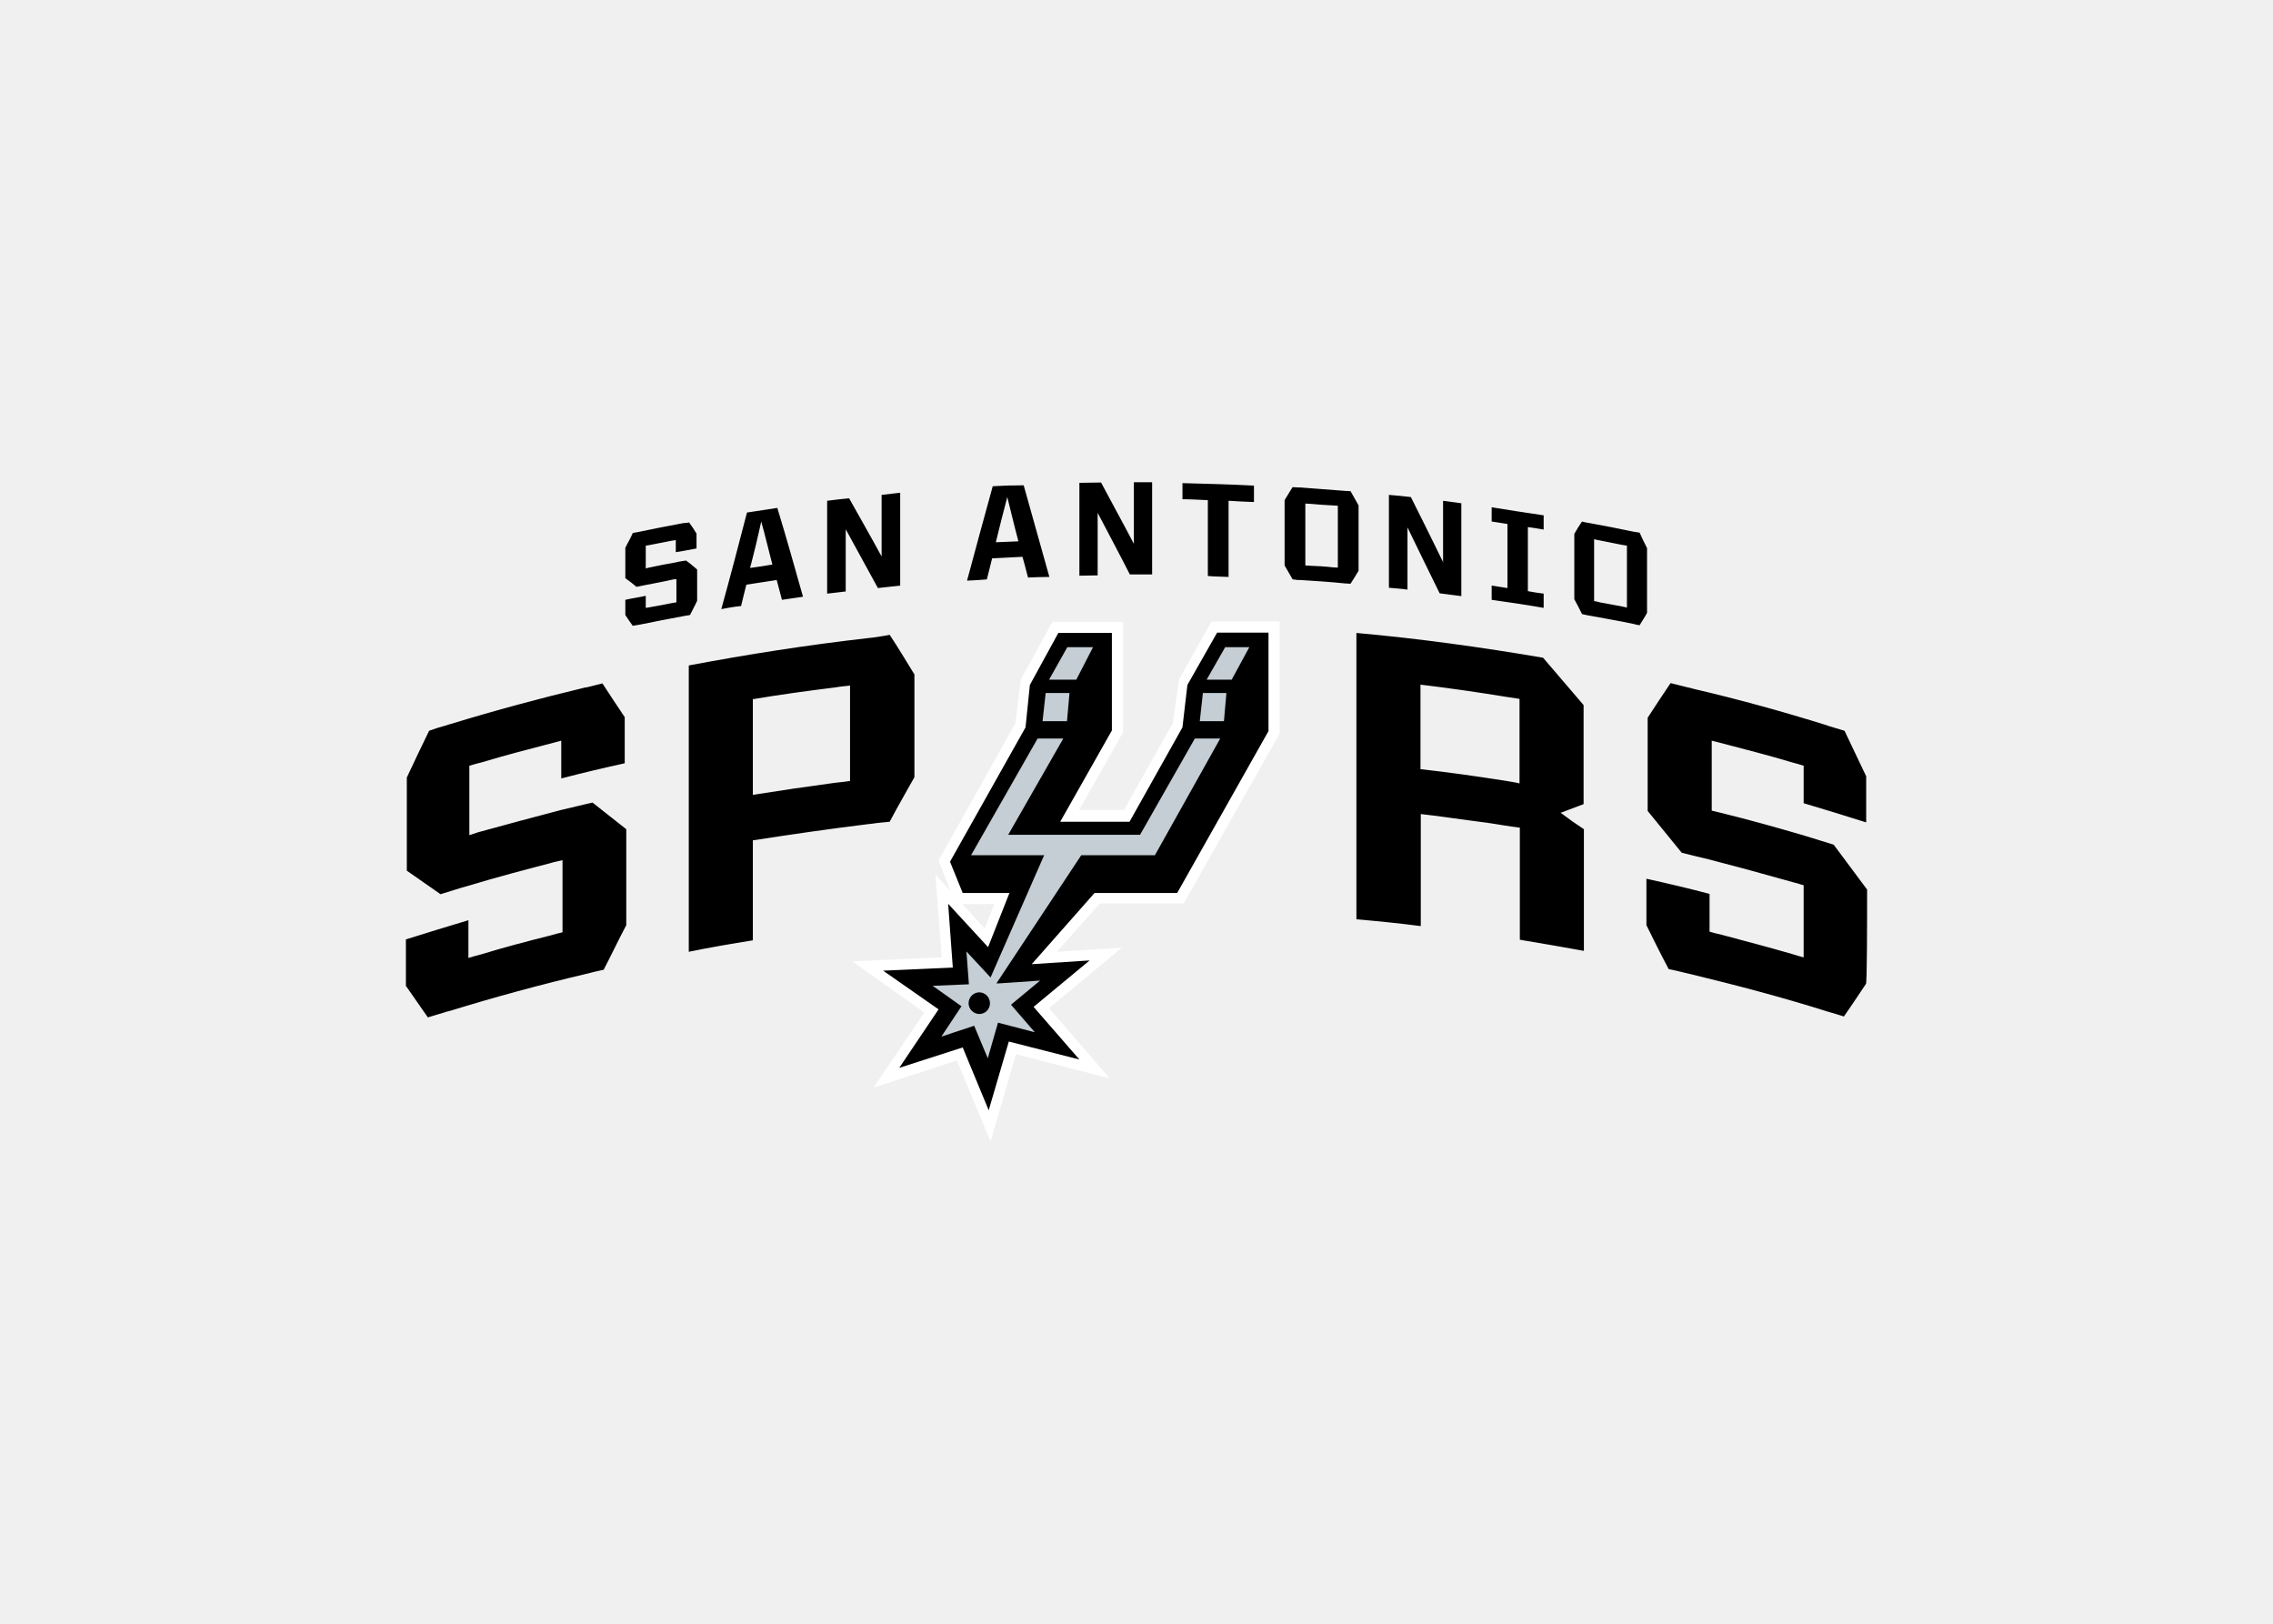
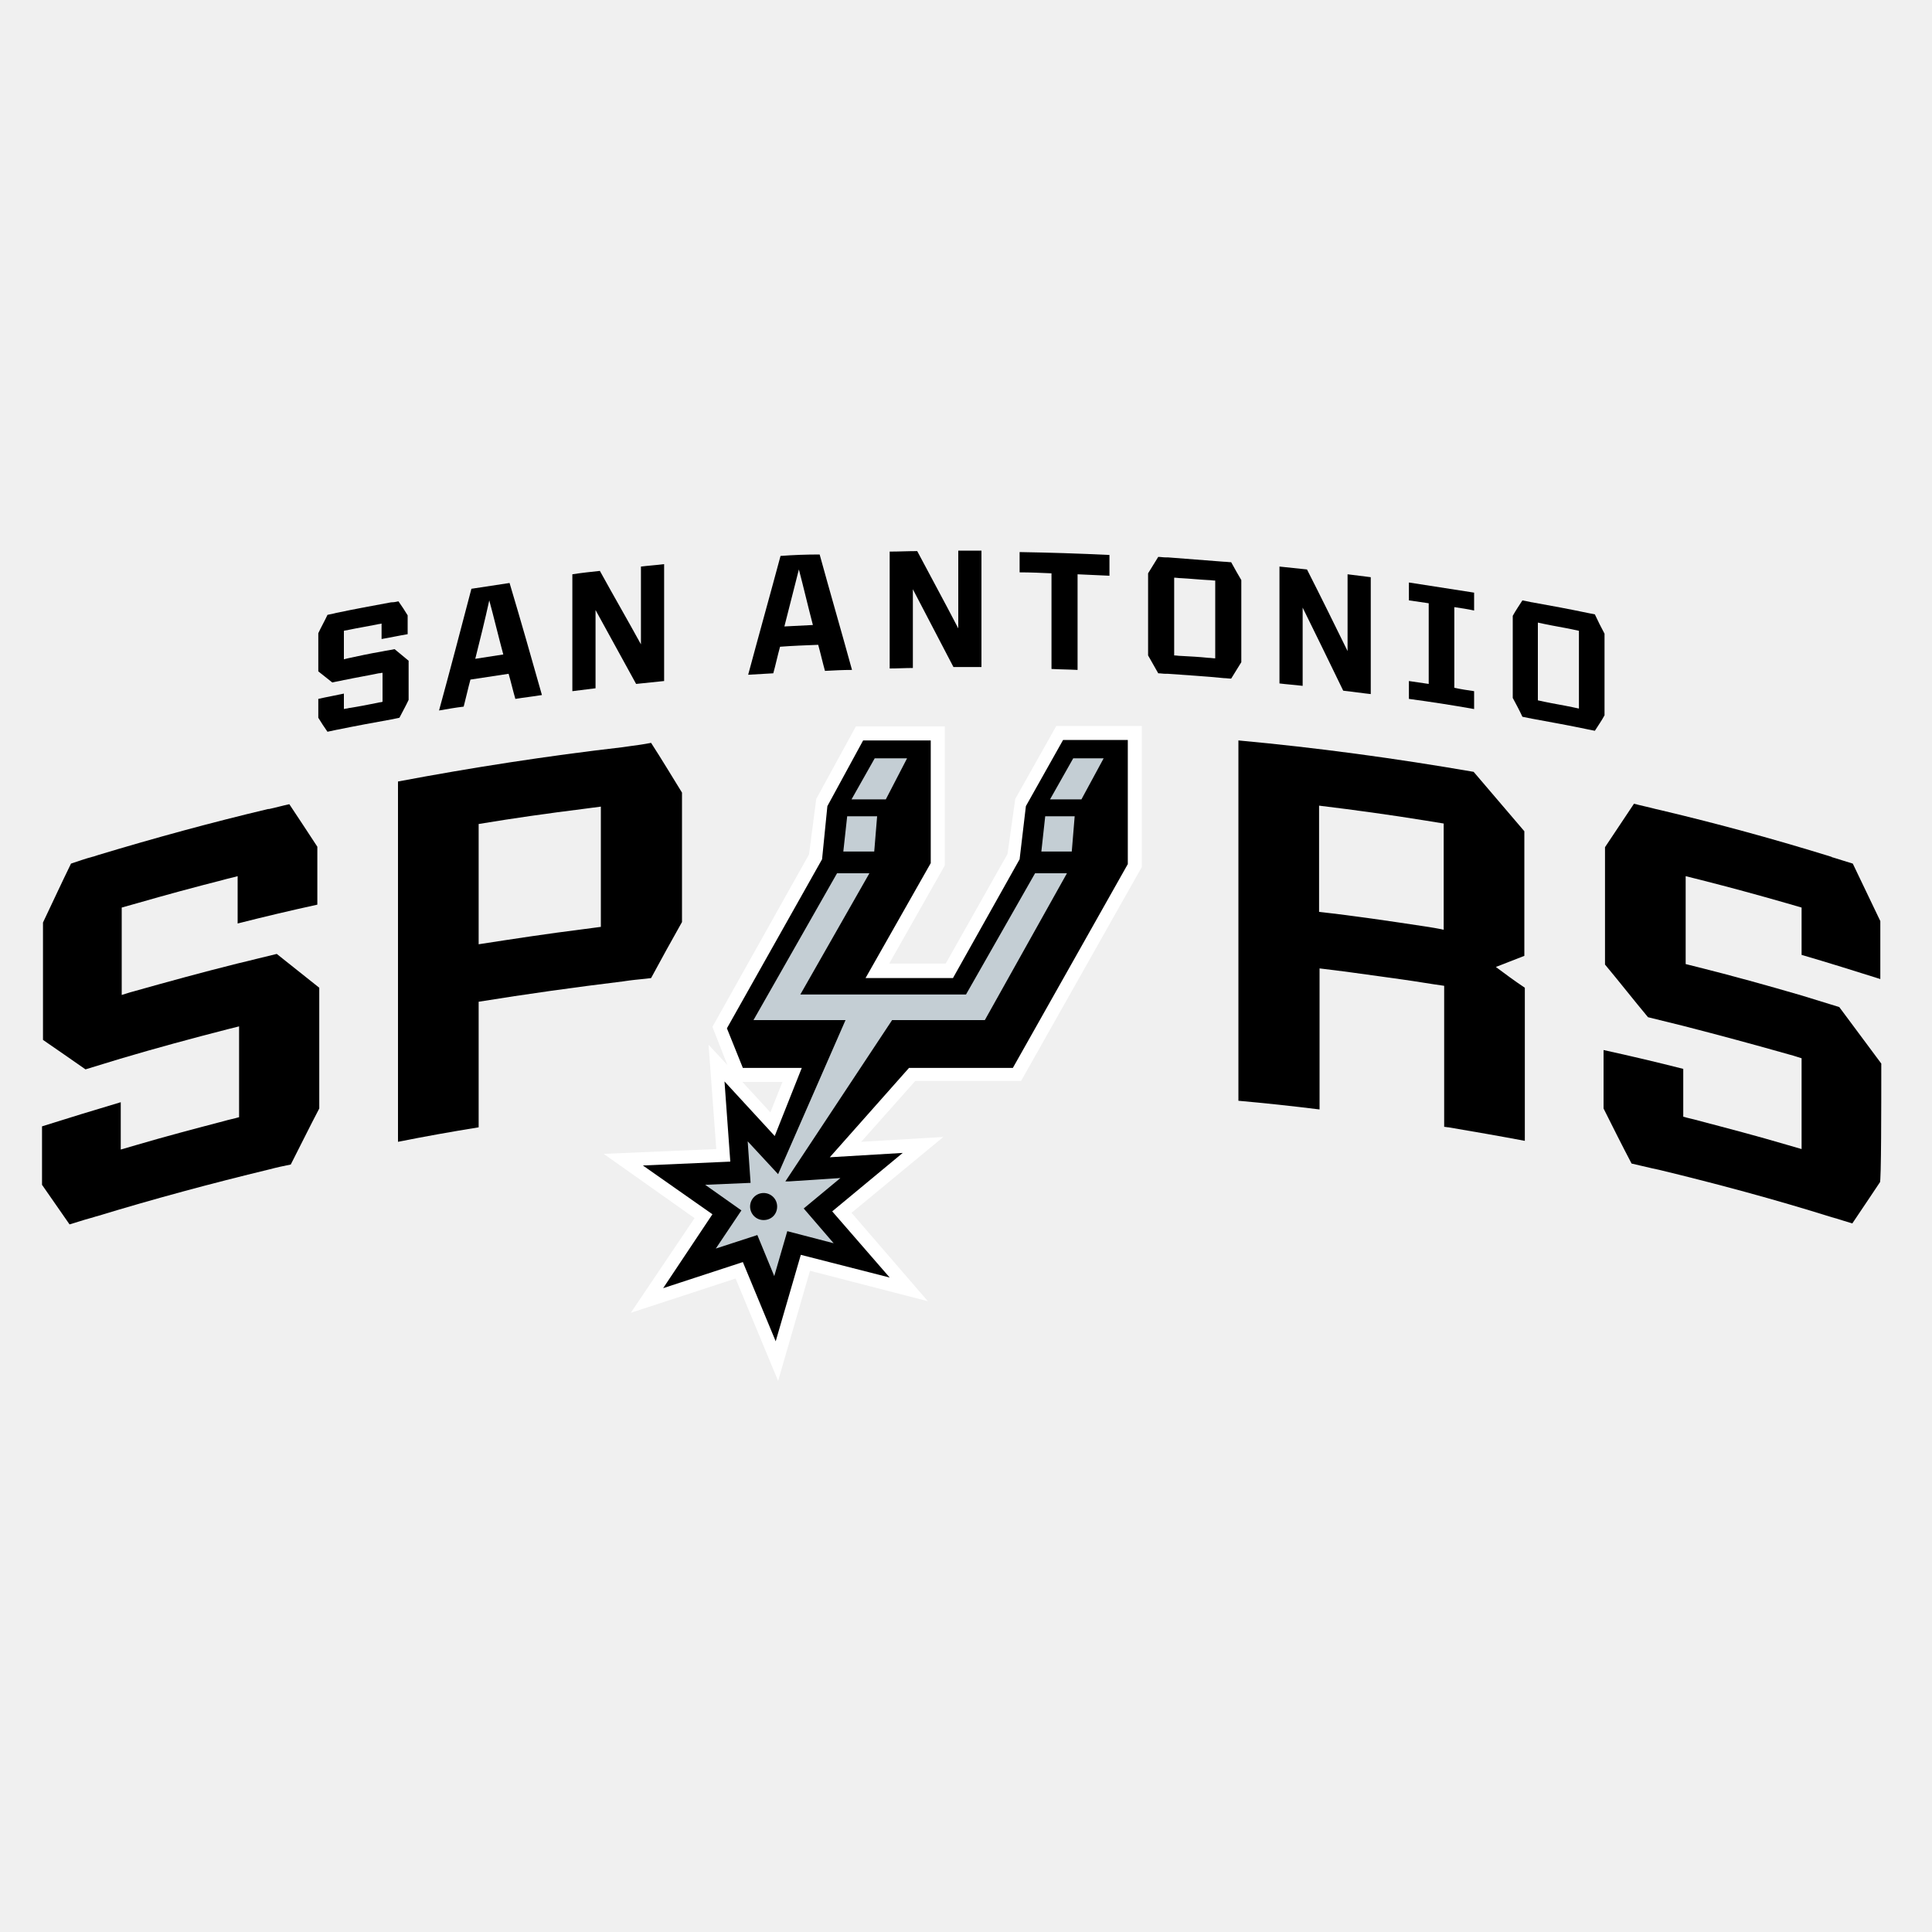
- <svg xmlns="http://www.w3.org/2000/svg" clip-rule="evenodd" fill-rule="evenodd" viewBox="0 0 560 400">
-   <path d="m237.107 222.724h7.854l-2.364 5.947zm-9.379 26.689-12.506 18.53 20.512-6.711 8.312 19.979 6.253-21.504 23.105 5.948-14.946-17.31 17.92-14.87-16.013.991 10.599-11.895h20.665l23.639-41.864v-27.605h-16.776l-8.007 14.26-1.524 10.752-12.049 21.428h-11.056l10.828-19.14v-27.223h-17.387l-7.778 14.184-1.372 10.828-18.911 33.781 2.898 7.473-3.661-3.965 1.525 20.36-22.038.991z" fill="#fff" />
-   <path d="m138.204 199.542c-6.787 1.754-13.727 3.661-20.436 5.491-.763.229-1.449.533-2.135.687v-17.081c1.068-.305 1.982-.611 3.05-.839 5.567-1.678 11.134-3.126 16.7-4.575l2.898-.763v9.304c5.262-1.373 10.447-2.593 15.632-3.737v-11.362c-1.83-2.669-3.584-5.414-5.491-8.312l-3.965.991h-.228c-11.134 2.669-22.191 5.643-33.171 8.998-.414.103-.821.231-1.22.381-1.394.362-2.768.795-4.118 1.297-1.907 3.889-3.737 7.778-5.491 11.515v22.952c2.745 1.907 5.491 3.813 8.312 5.796 2.288-.687 4.499-1.449 6.786-2.06 7.016-2.134 14.031-3.965 20.971-5.795l2.288-.533v17.768c-.915.228-1.983.457-2.898.762-5.796 1.449-11.591 2.974-17.31 4.728-.992.229-1.983.534-2.974.839v-9.303c-5.109 1.525-10.295 3.126-15.403 4.728v11.438l5.414 7.778c1.297-.381 2.669-.839 4.042-1.22.447-.163.905-.29 1.372-.381 11.134-3.432 22.343-6.482 33.705-9.151 1.449-.382 2.745-.687 4.194-.992 1.907-3.66 3.66-7.396 5.566-10.98v-23.639l-8.312-6.558c-2.821.61-5.338 1.297-7.777 1.83zm321.796 19.598c-2.745-3.66-5.49-7.396-8.235-11.057-2.441-.762-4.956-1.524-7.397-2.288-6.786-1.982-13.574-3.889-20.436-5.566l-2.211-.534v-17.233l2.974.763c5.566 1.449 11.209 2.898 16.776 4.575.915.228 1.983.533 2.898.839v9.226c5.185 1.525 10.295 3.126 15.403 4.728v-11.363c-1.753-3.736-3.584-7.473-5.338-11.209l-4.042-1.22c-.076 0-.076 0-.152-.077-10.98-3.431-22.038-6.482-33.171-9.074-.397-.137-.805-.24-1.22-.305l-4.27-1.068c-1.907 2.822-3.813 5.72-5.643 8.541v22.953l8.387 10.295c2.288.61 4.652 1.143 6.863 1.678 7.016 1.83 14.031 3.736 21.046 5.719.763.152 1.449.458 2.135.61v17.768c-.914-.229-1.982-.534-2.898-.839-5.795-1.678-11.59-3.203-17.31-4.728-.991-.229-1.982-.458-2.974-.763v-9.303c-5.185-1.372-10.371-2.593-15.556-3.736v11.438c1.754 3.584 3.584 7.244 5.491 10.828 1.297.229 2.745.61 4.041.915l1.297.305c11.363 2.745 22.648 5.72 33.781 9.227 1.449.381 2.745.839 4.041 1.22 1.831-2.593 5.414-8.007 5.414-8.007.305.305.305-15.403.305-23.257zm-250.575-46.669v19.903c-1.296.229-2.363.305-3.66.457-6.786.915-13.574 1.907-20.284 2.974v-23.563c6.787-1.143 13.498-2.059 20.284-2.898 1.297-.229 2.364-.305 3.66-.458v3.584zm5.567-15.403-1.373.152c-14.717 1.678-29.358 3.965-43.923 6.711v70.536c5.185-1.067 10.524-1.982 15.785-2.821v-24.631c9.379-1.449 18.835-2.821 28.138-3.965l1.373-.152c1.372-.229 2.821-.305 4.194-.458 1.982-3.736 4.041-7.321 6.1-10.98v-25.316c-1.982-3.203-3.965-6.558-6.1-9.761-1.373.305-2.822.458-4.194.687zm155.637 35.23c-6.863-1.068-13.801-2.059-20.664-2.821v-20.818c7.015.839 13.878 1.83 20.893 2.973l3.508.534v20.818c-1.22-.305-2.516-.458-3.736-.687zm13.879 7.931 5.643-2.135v-24.402c-3.355-3.889-6.635-7.777-9.989-11.667-15.251-2.592-30.579-4.728-45.983-6.1v70.536c5.262.458 10.6.991 15.861 1.678v-27.605c4.042.458 8.159 1.068 12.201 1.602l4.041.533c2.745.381 5.414.915 8.159 1.22v27.605l.839.152c5.033.839 9.913 1.678 14.946 2.593v-29.969c-1.982-1.296-3.812-2.592-5.719-4.041zm-218.013-61.691c-2.288.381-4.423.839-6.634 1.297-.264.041-.52.118-.763.229v-5.643l.915-.152 5.49-1.068.992-.152v2.973c1.678-.229 3.355-.61 5.109-.914v-3.661c-.61-.991-1.143-1.83-1.83-2.745-.427.089-.86.14-1.297.153h-.077c-3.66.686-7.244 1.372-10.828 2.134l-.381.077c-.457.077-.914.152-1.296.229-.534 1.297-1.221 2.364-1.831 3.66v7.473c.992.687 1.831 1.373 2.745 2.135l2.288-.458c2.288-.457 4.575-.839 6.787-1.372.305 0 .533-.077.762-.077v5.72c-.229.077-.61.077-.915.152-1.907.381-3.812.763-5.719 1.068-.229.077-.61.077-.915.152v-2.973c-1.678.381-3.431.61-5.033.991v3.736c.61.914 1.144 1.753 1.831 2.669l1.296-.229c.229 0 .305-.076.458-.076 3.736-.763 7.321-1.449 10.98-2.135.458-.077.992-.152 1.373-.229.533-1.144 1.22-2.288 1.753-3.508v-7.702c-.914-.763-1.753-1.525-2.744-2.212-.839.153-1.678.229-2.516.458zm18.301 1.373c.991-3.736 1.907-7.549 2.745-11.439.991 3.509 1.83 7.092 2.744 10.6-1.753.305-3.66.61-5.49.839zm-.763-13.65c-2.059 7.931-4.118 15.861-6.329 23.792 1.601-.305 3.202-.61 4.88-.762.458-1.831.839-3.584 1.297-5.262 2.44-.381 4.881-.763 7.473-1.144l1.297 4.881 5.185-.763c-2.059-7.32-4.118-14.64-6.329-21.884l-7.474 1.143zm33.171 10.828c-2.592-4.804-5.338-9.532-8.006-14.336-1.754.152-3.584.381-5.414.61v22.876l4.575-.533v-15.328c2.669 4.804 5.261 9.685 7.931 14.489 1.83-.229 3.583-.381 5.49-.61v-22.876l-4.575.533v15.175zm28.138-3.507c.915-3.66 1.83-7.473 2.821-11.134.915 3.584 1.754 7.245 2.745 10.905-1.907.077-3.736.152-5.566.229zm-.762-13.802c-2.135 7.778-4.271 15.557-6.33 23.258 1.601-.077 3.203-.153 4.881-.305.457-1.678.839-3.431 1.296-5.185 2.516-.152 5.033-.229 7.473-.381.534 1.753.915 3.431 1.373 5.109 1.753-.076 3.508-.152 5.262-.152l-6.33-22.572c-2.669 0-5.185.077-7.625.229zm34.772 14.183c-2.669-5.109-5.414-10.066-8.083-15.098l-5.338.076v22.876l4.5-.076v-15.403c2.669 5.109 5.338 10.065 7.93 15.175h5.491v-22.724h-4.499v15.175zm11.972-10.981c2.135 0 4.194.152 6.253.229v18.682c1.678.152 3.432.152 5.11.229v-18.759c2.059.152 4.194.229 6.253.305v-4.042c-5.872-.305-11.744-.458-17.615-.61v3.965zm64.282 15.633c-2.669-5.414-5.261-10.753-8.006-16.167-1.83-.228-3.584-.381-5.414-.533v22.876c1.525.152 3.05.229 4.575.458v-15.327c2.592 5.414 5.262 10.752 7.931 16.242l5.338.686v-22.876c-1.449-.229-2.974-.381-4.499-.61v15.251h.076zm11.896-10.143c1.373.229 2.593.382 3.89.611v15.785c-1.297-.229-2.516-.381-3.89-.61v3.508c4.271.61 8.541 1.22 12.811 1.982v-3.508c-1.373-.152-2.593-.381-3.889-.61v-15.785c1.296.152 2.516.381 3.889.61v-3.508c-4.271-.61-8.541-1.297-12.811-1.983zm-37.898-2.516v13.878l-1.296-.077c-1.831-.229-3.584-.305-5.414-.381l-1.297-.076v-15.251l1.297.076c1.83.153 3.583.305 5.414.382l1.296.076zm3.126-4.957-1.372-.076c-3.736-.305-7.321-.534-10.98-.839h-.458c-.534 0-.991-.077-1.449-.077-.687.991-1.297 2.135-1.983 3.203v16.089l1.983 3.432c.458 0 .914.152 1.449.152h.458c3.66.229 7.244.458 10.98.839l1.372.077c.687-1.068 1.373-2.135 1.983-3.203v-16.089c-.61-1.144-1.297-2.288-1.983-3.509zm68.096 14.794v13.879c-.457-.077-.839-.229-1.372-.305l-5.338-.991c-.449-.138-.908-.24-1.373-.305v-15.25c.449.137.908.239 1.373.305l5.338 1.068c.533.077.915.152 1.372.229v1.372zm4.957-.762c-.611-1.22-1.297-2.593-1.831-3.813-.533-.076-.991-.152-1.449-.229-3.583-.762-7.167-1.449-10.904-2.134l-.458-.077c-.465-.065-.924-.167-1.373-.305-.689.982-1.326 2-1.906 3.051v16.09c.686 1.22 1.296 2.44 1.906 3.66l1.373.305c.154.012.307.037.458.076 3.66.687 7.321 1.297 10.904 2.059.473.146.957.248 1.449.305.61-1.068 1.297-1.983 1.831-3.051zm-153.12 44.151-18.607 33.095 3.126 7.702h11.515l-5.262 13.345-9.837-10.676 1.144 15.709-17.158.762 13.65 9.532-9.685 14.412 15.632-5.033 6.405 15.48 4.957-16.929 17.386 4.423-11.286-12.964 13.802-11.438-14.259.915 15.479-17.539h20.36l22.495-39.881v-24.25h-12.658l-7.321 12.887-1.22 10.447-13.039 23.257h-17.081l12.735-22.495v-24.02h-13.192l-7.015 12.81-1.068 10.447z" />
-   <path d="m307.795 159.432h-5.947l-4.575 8.006h6.176zm-38.509 0h-6.33l-4.499 8.006h6.711zm-11.971 51.09-13.269 30.274-5.947-6.405.61 8.083-8.922.381 7.092 5.033-4.957 7.473 8.084-2.669 3.355 8.006 2.516-8.768 9.075 2.363-5.872-6.786 7.168-5.948-10.066.687h-.687l20.894-31.569h18.149l16.09-28.748h-6.253l-13.498 23.715h-32.485l13.574-23.715h-6.329l-16.396 28.748h18.073v-.153zm6.176-39.804h-5.872l-.762 6.939h6.024zm38.661 0h-5.795l-.762 6.939h5.947z" fill="#c4ced4" />
-   <path d="m241.225 249.794c1.429.035 2.634-1.113 2.669-2.542v-.144c0-1.449-1.187-2.644-2.636-2.652h-.033c-1.435.041-2.593 1.233-2.593 2.669 0 1.435 1.158 2.627 2.593 2.669z" />
+ <svg xmlns="http://www.w3.org/2000/svg" version="1.1" id="Layer_1" x="0px" y="0px" viewBox="0 0 400 400" style="enable-background:new 0 0 400 400;" xml:space="preserve">
+   <style type="text/css">
+ 	.st0{fill:#FFFFFF;}
+ 	.st1{fill:#C4CED4;}
+ </style>
+   <g>
+     <path class="st0" d="M143.8,252.2l-13.2,19.6l21.7-7.1l8.8,21.2l6.6-22.8l24.4,6.3l-15.8-18.3l19-15.7l-17,1l11.2-12.6h21.9   l25-44.3v-29.2h-17.7l-8.5,15.1l-1.6,11.4l-12.8,22.7h-11.7l11.5-20.3v-28.8h-18.4l-8.2,15l-1.5,11.5l-20,35.7l3.1,7.9l-3.9-4.2   l1.6,21.6l-23.3,1L143.8,252.2z M153.7,224h8.3l-2.5,6.3L153.7,224z" />
+     <path d="M49.1,199.5c-7.2,1.8-14.5,3.8-21.6,5.8c-0.8,0.2-1.6,0.5-2.3,0.7v-2.4V191v-3.1c1.1-0.3,2.1-0.6,3.2-0.9   c5.9-1.7,11.8-3.3,17.7-4.8c1-0.3,2.1-0.5,3.1-0.8v3.1v6.7c5.5-1.4,11-2.7,16.5-3.9v-12c-1.9-2.9-3.8-5.8-5.8-8.8   c-1.4,0.3-2.8,0.7-4.2,1c-0.1,0-0.1,0-0.2,0c-11.8,2.8-23.5,6-35.1,9.5c-0.4,0.1-0.8,0.3-1.3,0.4c-1.5,0.4-2.9,0.9-4.4,1.4   c-2,4.1-3.9,8.2-5.8,12.2l0,0v24.3c2.9,2,5.8,4,8.8,6.1c2.4-0.7,4.8-1.5,7.2-2.2c7.4-2.2,14.8-4.2,22.2-6.1   c0.8-0.2,1.6-0.4,2.4-0.6v2.5v13.1v3.2c-1,0.3-2.1,0.5-3.1,0.8c-6.1,1.6-12.2,3.2-18.3,5c-1,0.3-2.1,0.6-3.1,0.9v-3v-6.8   c-5.4,1.6-10.9,3.3-16.3,5v12.1l0,0c1.9,2.7,3.8,5.5,5.7,8.2c1.4-0.4,2.8-0.9,4.3-1.3c0.5-0.1,0.9-0.3,1.4-0.4   c11.8-3.6,23.7-6.8,35.7-9.7c1.5-0.4,2.9-0.7,4.4-1c2-3.9,3.9-7.8,5.9-11.6v-25c-2.9-2.3-5.9-4.7-8.8-7   C54.3,198.2,51.7,198.9,49.1,199.5" />
+     <path d="M389.5,220.2c-2.9-3.9-5.8-7.8-8.7-11.7c-2.6-0.8-5.2-1.6-7.8-2.4c-7.2-2.1-14.4-4.1-21.6-5.9c-0.8-0.2-1.6-0.4-2.4-0.6   v-2.4v-12.7v-3.1c1.1,0.3,2.1,0.5,3.2,0.8c5.9,1.5,11.8,3.1,17.7,4.8c1,0.3,2.1,0.6,3.1,0.9v3.1v6.7c5.5,1.6,10.9,3.3,16.3,5v-12   c-1.9-4-3.8-7.9-5.7-11.9c-1.4-0.4-2.8-0.9-4.2-1.3c-0.1,0-0.1,0-0.2-0.1c-11.6-3.6-23.3-6.8-35.1-9.6c-0.4-0.1-0.9-0.2-1.3-0.3   c-1.5-0.4-3-0.7-4.5-1.1c-2,3-4,6-6,9c0,8.1,0,16.2,0,24.3c3,3.6,5.9,7.3,8.9,10.9c2.4,0.6,4.9,1.2,7.3,1.8   c7.4,1.9,14.8,3.9,22.2,6c0.8,0.2,1.6,0.5,2.3,0.7v2.5v13.1v3.2c-1-0.3-2.1-0.6-3.1-0.9c-6.1-1.8-12.2-3.4-18.3-5   c-1-0.3-2.1-0.5-3.1-0.8v-3.1v-6.8c-5.5-1.4-11-2.7-16.5-3.9v12.1l0,0c1.9,3.8,3.8,7.6,5.8,11.4c1.4,0.3,2.9,0.7,4.3,1   c0.5,0.1,0.9,0.2,1.4,0.3c12,2.9,23.9,6.1,35.7,9.8c1.5,0.4,2.9,0.9,4.3,1.3c1.9-2.8,5.7-8.5,5.7-8.5   C389.5,245.1,389.5,228.5,389.5,220.2" />
+     <path d="M130.3,154.5c-0.5,0.1-0.9,0.1-1.4,0.2c-15.6,1.8-31.1,4.2-46.5,7.1v74.6c5.5-1.1,11.1-2.1,16.7-3v-26   c9.9-1.6,19.9-3,29.8-4.2c0.5-0.1,0.9-0.1,1.4-0.2c1.5-0.2,3-0.3,4.5-0.5c2.1-3.9,4.2-7.7,6.4-11.6v-26.8   c-2.1-3.4-4.2-6.9-6.4-10.3C133.3,154.1,131.8,154.3,130.3,154.5 M124.4,170.8v17.3v3.8c-1.3,0.2-2.5,0.3-3.8,0.5   c-7.2,0.9-14.4,2-21.5,3.1v-24.9c7.2-1.2,14.3-2.2,21.5-3.1c1.3-0.2,2.5-0.3,3.8-0.5V170.8z" />
+     <path d="M309.7,200.2c2-0.8,3.9-1.5,5.9-2.3v-1.2v-1.2v-1.1v-17.3v-5c-3.5-4.1-7-8.2-10.5-12.3c-16.2-2.8-32.4-5-48.7-6.5v74.6   c5.6,0.5,11.2,1.1,16.8,1.8v-29.2c4.3,0.5,8.6,1.1,12.9,1.7c1.4,0.2,2.9,0.4,4.3,0.6c2.9,0.4,5.7,0.9,8.6,1.3v29.2   c0.3,0,0.6,0.1,0.9,0.1c5.3,0.9,10.5,1.8,15.8,2.8V207v-2.5C313.6,203.1,311.7,201.7,309.7,200.2 M295,191.8   c-7.3-1.1-14.6-2.2-21.9-3v-22c7.4,0.9,14.7,1.9,22.1,3.1c1.2,0.2,2.5,0.4,3.7,0.6v3.7v14.4v3.9C297.6,192.2,296.3,192,295,191.8" />
+     <path d="M79,134.9c-2.4,0.4-4.7,0.9-7,1.4c-0.3,0.1-0.5,0.1-0.8,0.2v-0.8v-4.1v-1c0.3-0.1,0.7-0.1,1-0.2c1.9-0.4,3.8-0.7,5.8-1.1   c0.3-0.1,0.7-0.1,1-0.2v1v2.2c1.8-0.3,3.6-0.7,5.4-1v-3.9c-0.6-1-1.2-1.9-1.9-2.9c-0.5,0.1-0.9,0.2-1.4,0.2c0,0,0,0-0.1,0   c-3.8,0.7-7.6,1.4-11.4,2.2c-0.1,0-0.3,0.1-0.4,0.1c-0.5,0.1-1,0.2-1.4,0.3c-0.6,1.3-1.3,2.5-1.9,3.8v7.9c1,0.8,1.9,1.5,2.9,2.3   c0.8-0.2,1.6-0.3,2.4-0.5c2.4-0.5,4.8-0.9,7.2-1.4c0.3,0,0.5-0.1,0.8-0.1v0.8v4.2v1c-0.3,0.1-0.7,0.1-1,0.2c-2,0.4-4,0.8-6,1.1   c-0.3,0.1-0.7,0.1-1,0.2v-1v-2.2c-1.8,0.4-3.6,0.7-5.3,1.1v3.9l0,0c0.6,1,1.2,1.9,1.9,2.9c0.5-0.1,0.9-0.2,1.4-0.3   c0.2,0,0.3-0.1,0.5-0.1c3.9-0.8,7.7-1.5,11.6-2.2c0.5-0.1,1-0.2,1.4-0.3c0.6-1.2,1.3-2.4,1.9-3.7l0,0l0,0v-8.1   c-1-0.8-1.9-1.6-2.9-2.4C80.8,134.6,79.9,134.7,79,134.9" />
+     <path d="M97.6,121.9c-2.2,8.4-4.4,16.8-6.7,25.2c1.7-0.3,3.4-0.6,5.1-0.8c0.5-1.9,0.9-3.8,1.4-5.6c2.6-0.4,5.2-0.8,7.9-1.2   c0.5,1.7,0.9,3.5,1.4,5.2c1.8-0.3,3.7-0.5,5.5-0.8c-2.2-7.8-4.4-15.5-6.7-23.2C102.8,121.1,100.2,121.5,97.6,121.9 M98.4,136.4   c1-4,2-8,2.9-12.1c1,3.7,1.9,7.5,2.9,11.2C102.3,135.8,100.3,136.1,98.4,136.4" />
+     <path d="M132.7,133.4c-2.8-5.1-5.7-10.1-8.5-15.2c-1.9,0.2-3.8,0.4-5.7,0.7v24.2c1.6-0.2,3.2-0.4,4.8-0.6v-16.2   c2.8,5.1,5.6,10.2,8.4,15.3c1.9-0.2,3.8-0.4,5.8-0.6v-24.2c-1.6,0.2-3.2,0.3-4.8,0.5V133.4z" />
+     <path d="M161.6,115.1c-2.2,8.2-4.5,16.4-6.7,24.6c1.7-0.1,3.4-0.2,5.2-0.3c0.5-1.8,0.9-3.7,1.4-5.5c2.6-0.2,5.3-0.3,7.9-0.4   c0.5,1.8,0.9,3.6,1.4,5.4c1.9-0.1,3.7-0.2,5.6-0.2c-2.2-8-4.5-15.9-6.7-23.9C166.9,114.8,164.2,114.9,161.6,115.1 M162.4,129.7   c1-3.9,2-7.9,3-11.8c1,3.8,1.9,7.7,2.9,11.5C166.3,129.5,164.4,129.6,162.4,129.7" />
+     <path d="M198.4,130.1c-2.8-5.4-5.7-10.7-8.5-16c-1.9,0-3.8,0.1-5.7,0.1v24.2c1.6,0,3.2-0.1,4.8-0.1V122c2.8,5.4,5.6,10.7,8.4,16.1   c1.9,0,3.8,0,5.8,0V114c-1.6,0-3.2,0-4.8,0V130.1z" />
+     <path d="M211.1,118.5c2.2,0,4.4,0.1,6.6,0.2v19.8c1.8,0.1,3.6,0.1,5.4,0.2v-19.8c2.2,0.1,4.4,0.2,6.6,0.3v-4.3   c-6.2-0.3-12.4-0.5-18.6-0.6V118.5z" />
+     <path d="M279.1,135c-2.8-5.7-5.6-11.4-8.5-17.1c-1.9-0.2-3.8-0.4-5.7-0.6v24.2c1.6,0.2,3.2,0.3,4.8,0.5v-16.2   c2.8,5.7,5.6,11.4,8.4,17.2c1.9,0.2,3.8,0.5,5.7,0.7v-24.2c-1.6-0.2-3.2-0.4-4.8-0.6V135H279.1z" />
+     <path d="M291.7,124.3c1.4,0.2,2.7,0.4,4.1,0.6v16.7c-1.4-0.2-2.7-0.4-4.1-0.6v3.7c4.5,0.6,9,1.3,13.5,2.1c0-1.2,0-2.5,0-3.7   c-1.4-0.2-2.7-0.4-4.1-0.7v-16.7c1.4,0.2,2.7,0.4,4.1,0.7c0-1.2,0-2.5,0-3.7c-4.5-0.7-9-1.4-13.5-2.1V124.3" />
+     <path d="M254.9,116.4c-0.5,0-1-0.1-1.5-0.1l0,0c-3.9-0.3-7.7-0.6-11.6-0.9c-0.2,0-0.4,0-0.5,0c-0.5,0-1-0.1-1.5-0.1   c-0.7,1.1-1.4,2.3-2.1,3.4v17c0.7,1.2,1.4,2.5,2.1,3.7c0.5,0,1,0.1,1.5,0.1c0.2,0,0.4,0,0.5,0c3.9,0.3,7.7,0.5,11.6,0.9l0,0   c0.5,0,1,0.1,1.5,0.1c0.7-1.1,1.4-2.3,2.1-3.4v-17C256.3,118.9,255.6,117.7,254.9,116.4 M251.6,121.6v13.3v1.4   c-0.5,0-0.9-0.1-1.4-0.1c-1.9-0.2-3.8-0.3-5.7-0.4c-0.5,0-0.9-0.1-1.4-0.1c0-0.5,0-0.9,0-1.4c0-4.4,0-8.9,0-13.3c0-0.5,0-0.9,0-1.4   c0.5,0,0.9,0.1,1.4,0.1c1.9,0.1,3.8,0.3,5.7,0.4c0.5,0,0.9,0.1,1.4,0.1V121.6z" />
+     <path d="M332.2,131.2c-0.7-1.3-1.4-2.7-2-4c-0.5-0.1-1-0.2-1.5-0.3l0,0c-3.8-0.8-7.6-1.5-11.5-2.2c-0.2,0-0.4-0.1-0.5-0.1   c-0.5-0.1-1-0.2-1.5-0.3c-0.7,1.1-1.4,2.1-2,3.2v17c0.7,1.3,1.4,2.6,2,3.9c0.5,0.1,1,0.2,1.5,0.3c0.2,0,0.4,0.1,0.5,0.1   c3.8,0.7,7.7,1.4,11.5,2.2l0,0c0.5,0.1,1,0.2,1.5,0.3c0.7-1.1,1.4-2.1,2-3.2V131.2z M326.9,132v13.3v1.4c-0.5-0.1-0.9-0.2-1.4-0.3   c-1.9-0.4-3.8-0.7-5.7-1.1c-0.5-0.1-0.9-0.2-1.4-0.3c0-0.5,0-0.9,0-1.4c0-4.4,0-8.9,0-13.3c0-0.5,0-0.9,0-1.4   c0.5,0.1,0.9,0.2,1.4,0.3c1.9,0.4,3.8,0.7,5.7,1.1c0.5,0.1,0.9,0.2,1.4,0.3V132" />
+     <g>
+       <path d="M170.2,177.9l-19.7,35l3.3,8.2H166l-5.6,14.1L150,223.9l1.2,16.6l-18.1,0.8l14.4,10.1l-10.2,15.3l16.5-5.4l6.8,16.4    l5.2-17.9l18.4,4.7l-11.9-13.7l14.6-12.1l-15.1,0.9l16.4-18.5h21.5l23.8-42.2v-25.7h-13.4l-7.7,13.7l-1.3,11l-13.8,24.6h-18.1    l13.5-23.8v-25.4h-14l-7.4,13.6L170.2,177.9z" />
+       <polygon class="st1" points="228.5,157 222.2,157 217.4,165.5 223.9,165.5   " />
+       <polygon class="st1" points="187.8,157 181.1,157 176.3,165.5 183.4,165.5   " />
+       <path class="st1" d="M175.1,211.1l-14,32l-6.3-6.8l0.6,8.6l-9.4,0.4l7.5,5.3l-5.3,7.9l8.6-2.8l3.5,8.5l2.7-9.3l9.6,2.5l-6.2-7.2    l7.6-6.3l-10.7,0.7h-0.7l22.1-33.4h19.2l17-30.4h-6.6L200,205.9h-34.3l14.3-25.1h-6.7L156,211.2h19.1V211.1z" />
+       <polygon class="st1" points="181.6,169 175.4,169 174.6,176.3 181,176.3   " />
+       <polygon class="st1" points="222.5,169 216.4,169 215.6,176.3 221.9,176.3   " />
+       <path d="M158.1,252.6c1.6,0,2.8-1.2,2.8-2.8s-1.3-2.8-2.8-2.8c-1.6,0-2.8,1.3-2.8,2.8S156.5,252.6,158.1,252.6" />
+     </g>
+   </g>
</svg>
